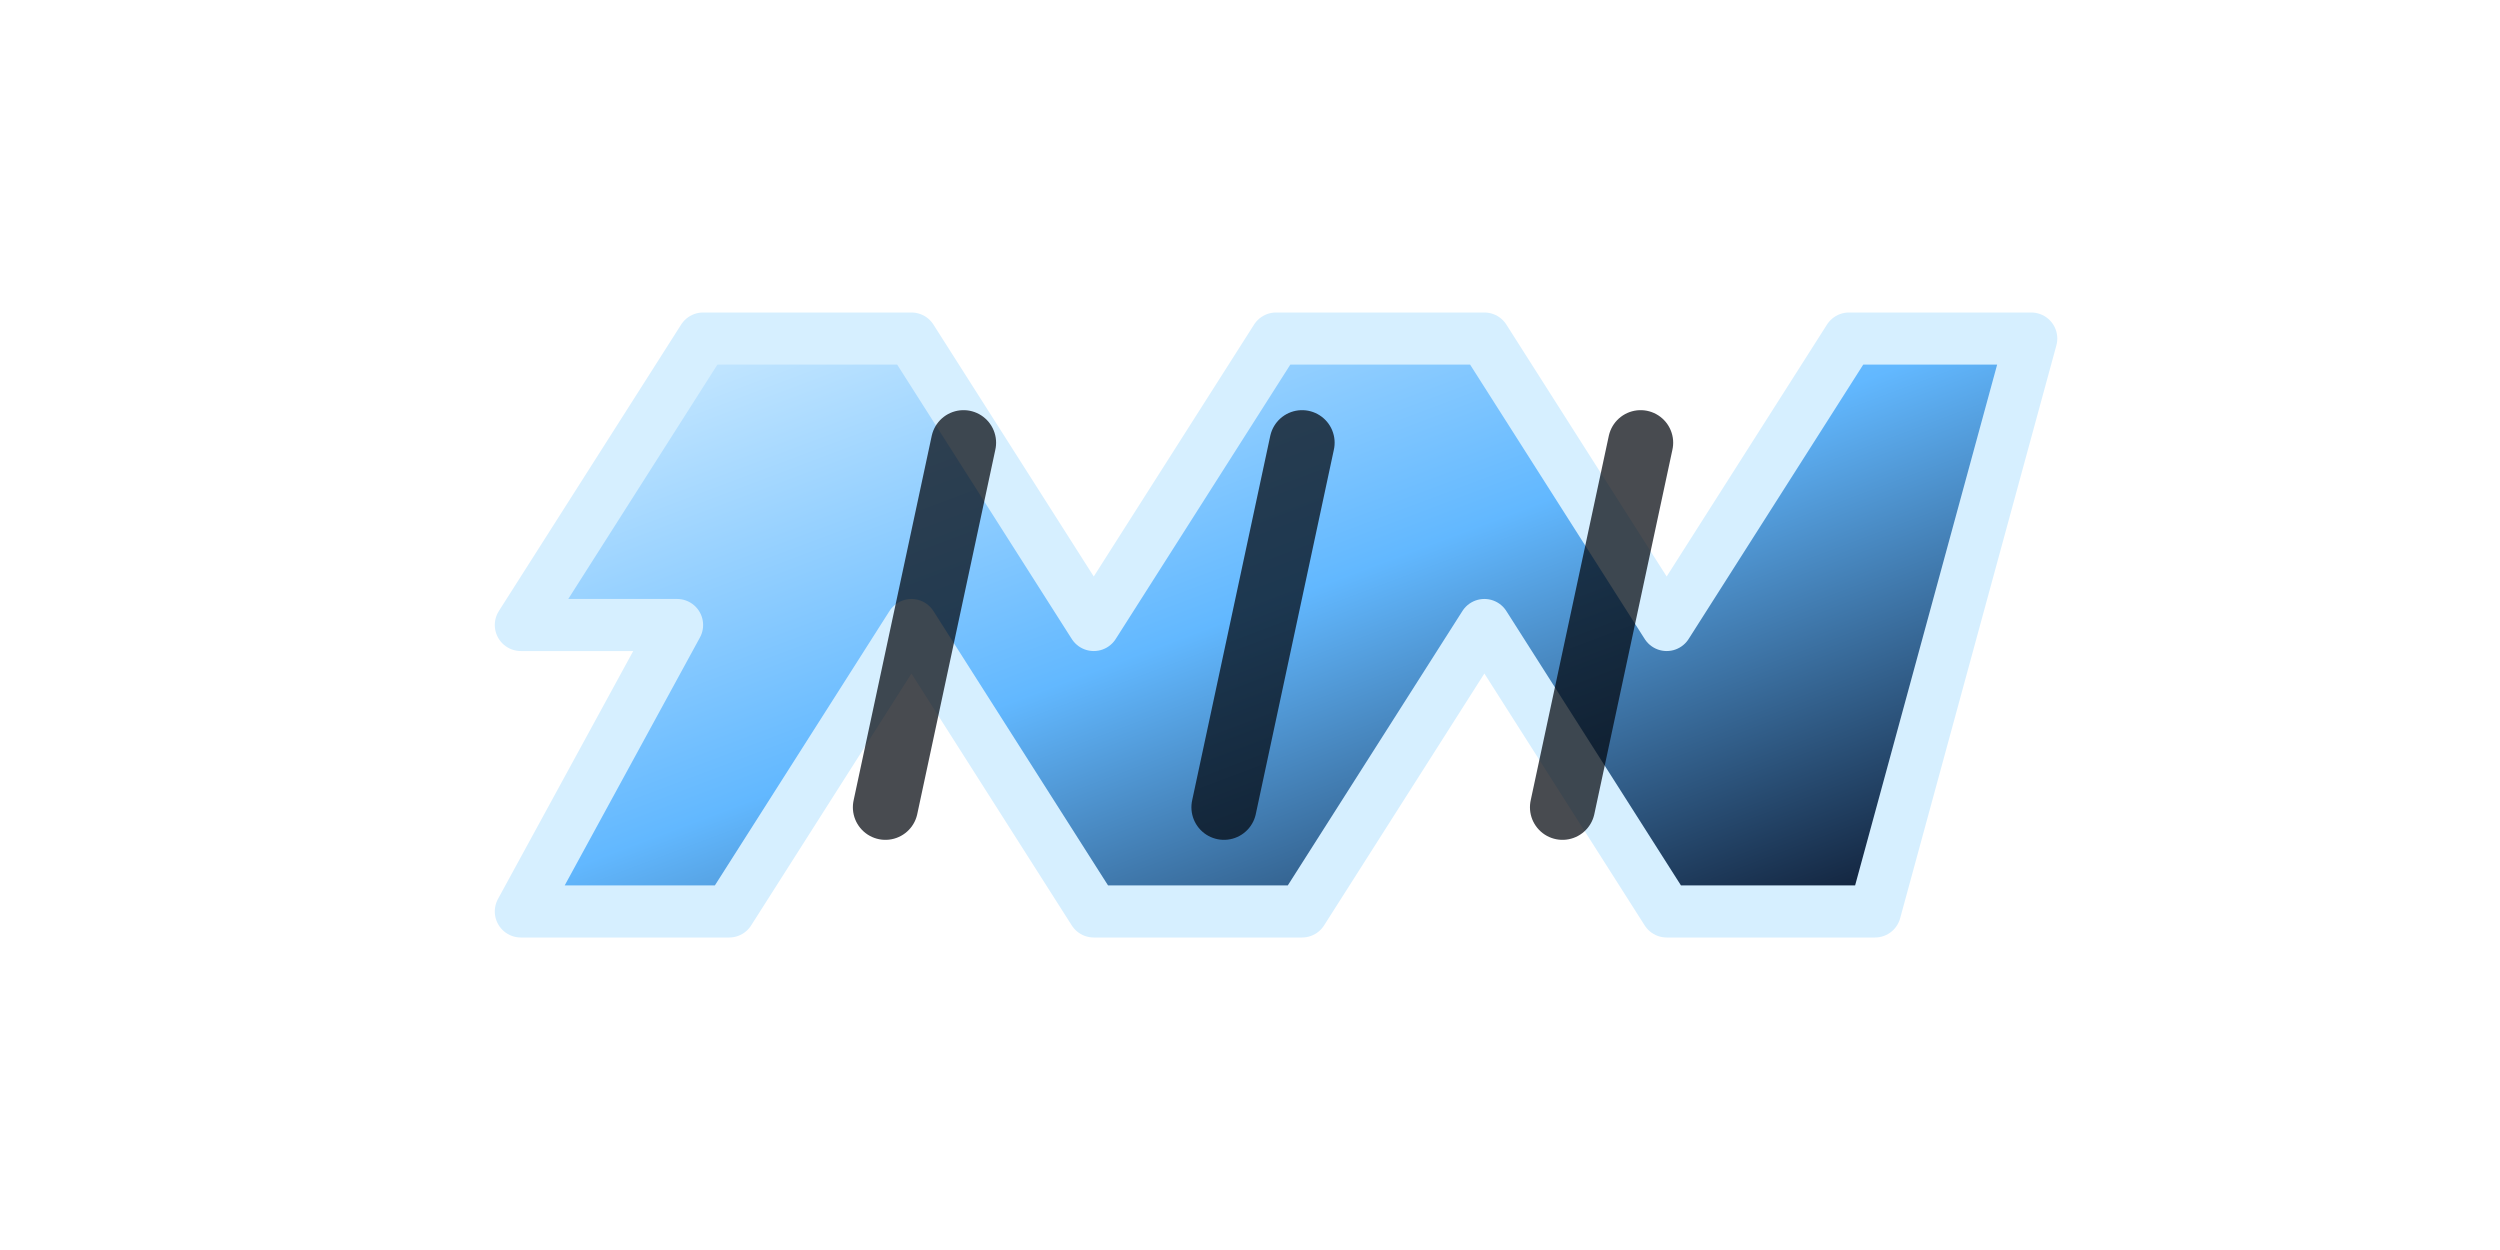
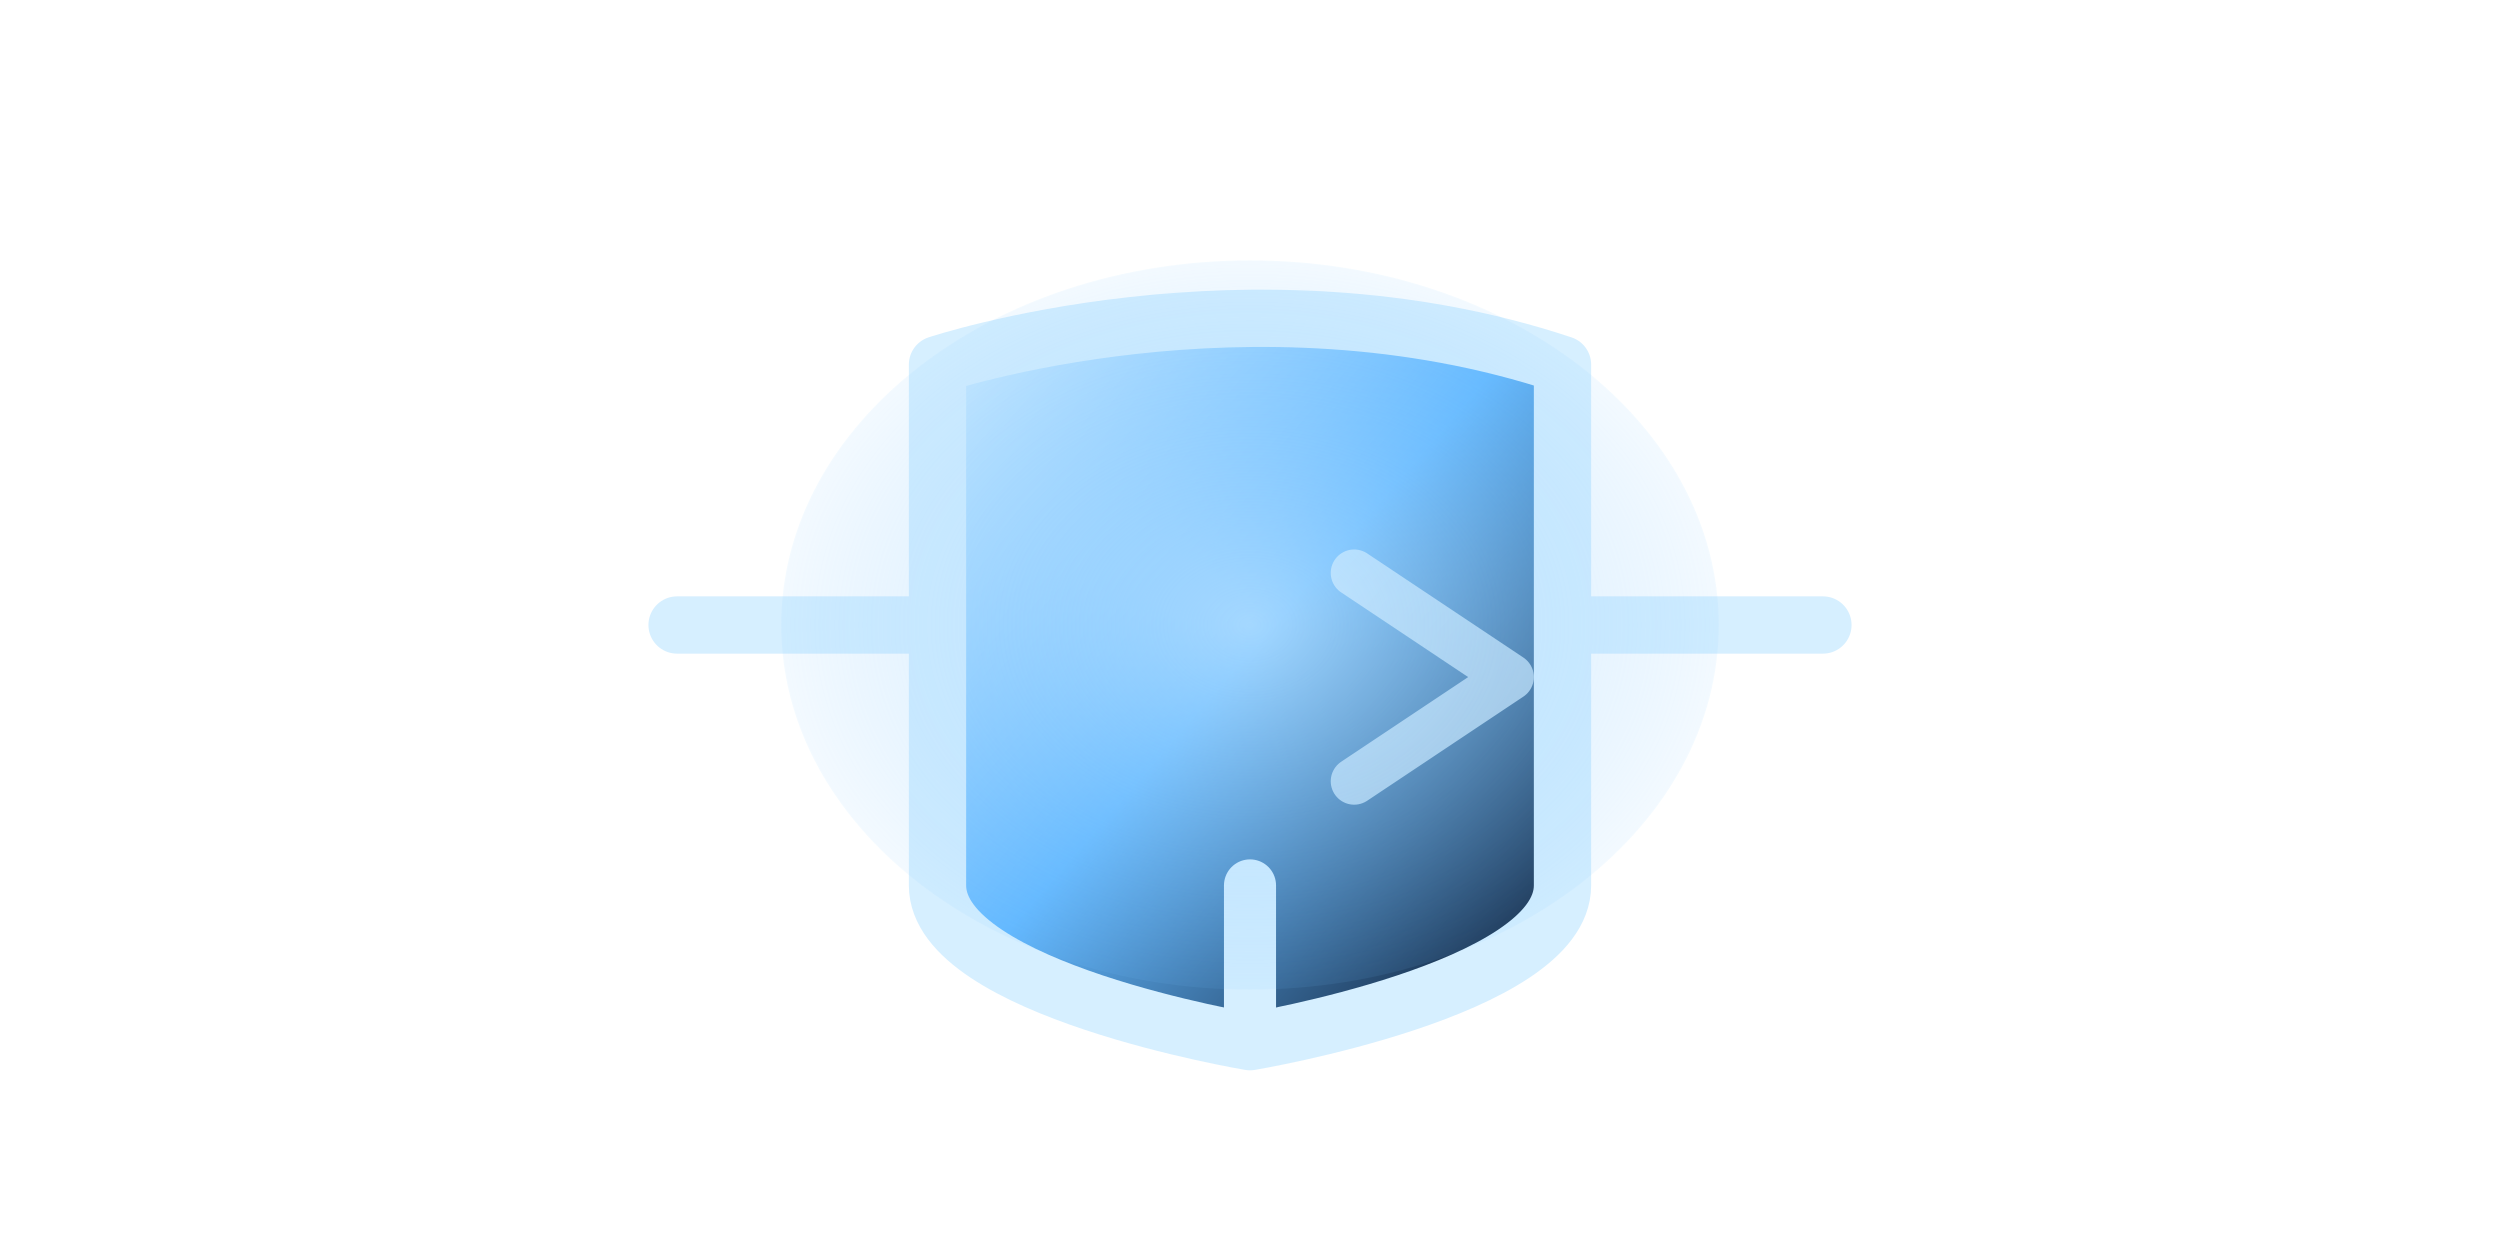
- <svg xmlns="http://www.w3.org/2000/svg" viewBox="0 0 96 48" role="img" aria-label="Resistor" data-component-shape="resistor" data-terminal-left="20 24" data-terminal-right="76 24">
+ <svg xmlns="http://www.w3.org/2000/svg" viewBox="0 0 96 48" role="img" aria-label="Transistor" data-component-shape="transistor" data-terminal-left="26 24" data-terminal-right="70 24">
  <defs>
    <linearGradient id="spr-brick-basic-blue-orbital-real-normal-body" x1="0" y1="0" x2="1" y2="1">
      <stop offset="0" stop-color="#d6efff" />
      <stop offset="0.48" stop-color="#62b8ff" />
      <stop offset="1" stop-color="#050b1d" />
    </linearGradient>
    <radialGradient id="spr-brick-basic-blue-orbital-real-normal-glow" cx="50%" cy="50%" r="60%">
      <stop offset="0" stop-color="#d6efff" stop-opacity="0.55" />
      <stop offset="1" stop-color="#62b8ff" stop-opacity="0" />
    </radialGradient>
  </defs>
-   <path d="M20 24L27 13H35L42 24L49 13H57L64 24L71 13H78L72 35H64L57 24L50 35H42L35 24L28 35H20L26 24Z" fill="url(#spr-brick-basic-blue-orbital-real-normal-body)" stroke="#d6efff" stroke-width="2" stroke-linejoin="round" />
-   <path d="M37 17L34 31M50 17L47 31M63 17L60 31" fill="none" stroke="#02050d" stroke-width="2.5" stroke-linecap="round" opacity="0.72" />
+   <path d="M26 24H36M60 24H70" fill="none" stroke="#d6efff" stroke-width="2.2" stroke-linecap="round" />
+   <path d="M36 14C36 14 48 10 60 14V34C60 38 48 40 48 40C48 40 36 38 36 34V14Z" fill="url(#spr-brick-basic-blue-orbital-real-normal-body)" stroke="#d6efff" stroke-width="2.2" stroke-linejoin="round" />
+   <path d="M48 34V40" fill="none" stroke="#d6efff" stroke-width="2" stroke-linecap="round" />
+   <path d="M52 22L58 26L52 30" fill="none" stroke="#d6efff" stroke-width="1.8" stroke-linecap="round" stroke-linejoin="round" opacity="0.72" />
+   <ellipse cx="48" cy="24" rx="18" ry="14" fill="url(#spr-brick-basic-blue-orbital-real-normal-glow)" />
</svg>
